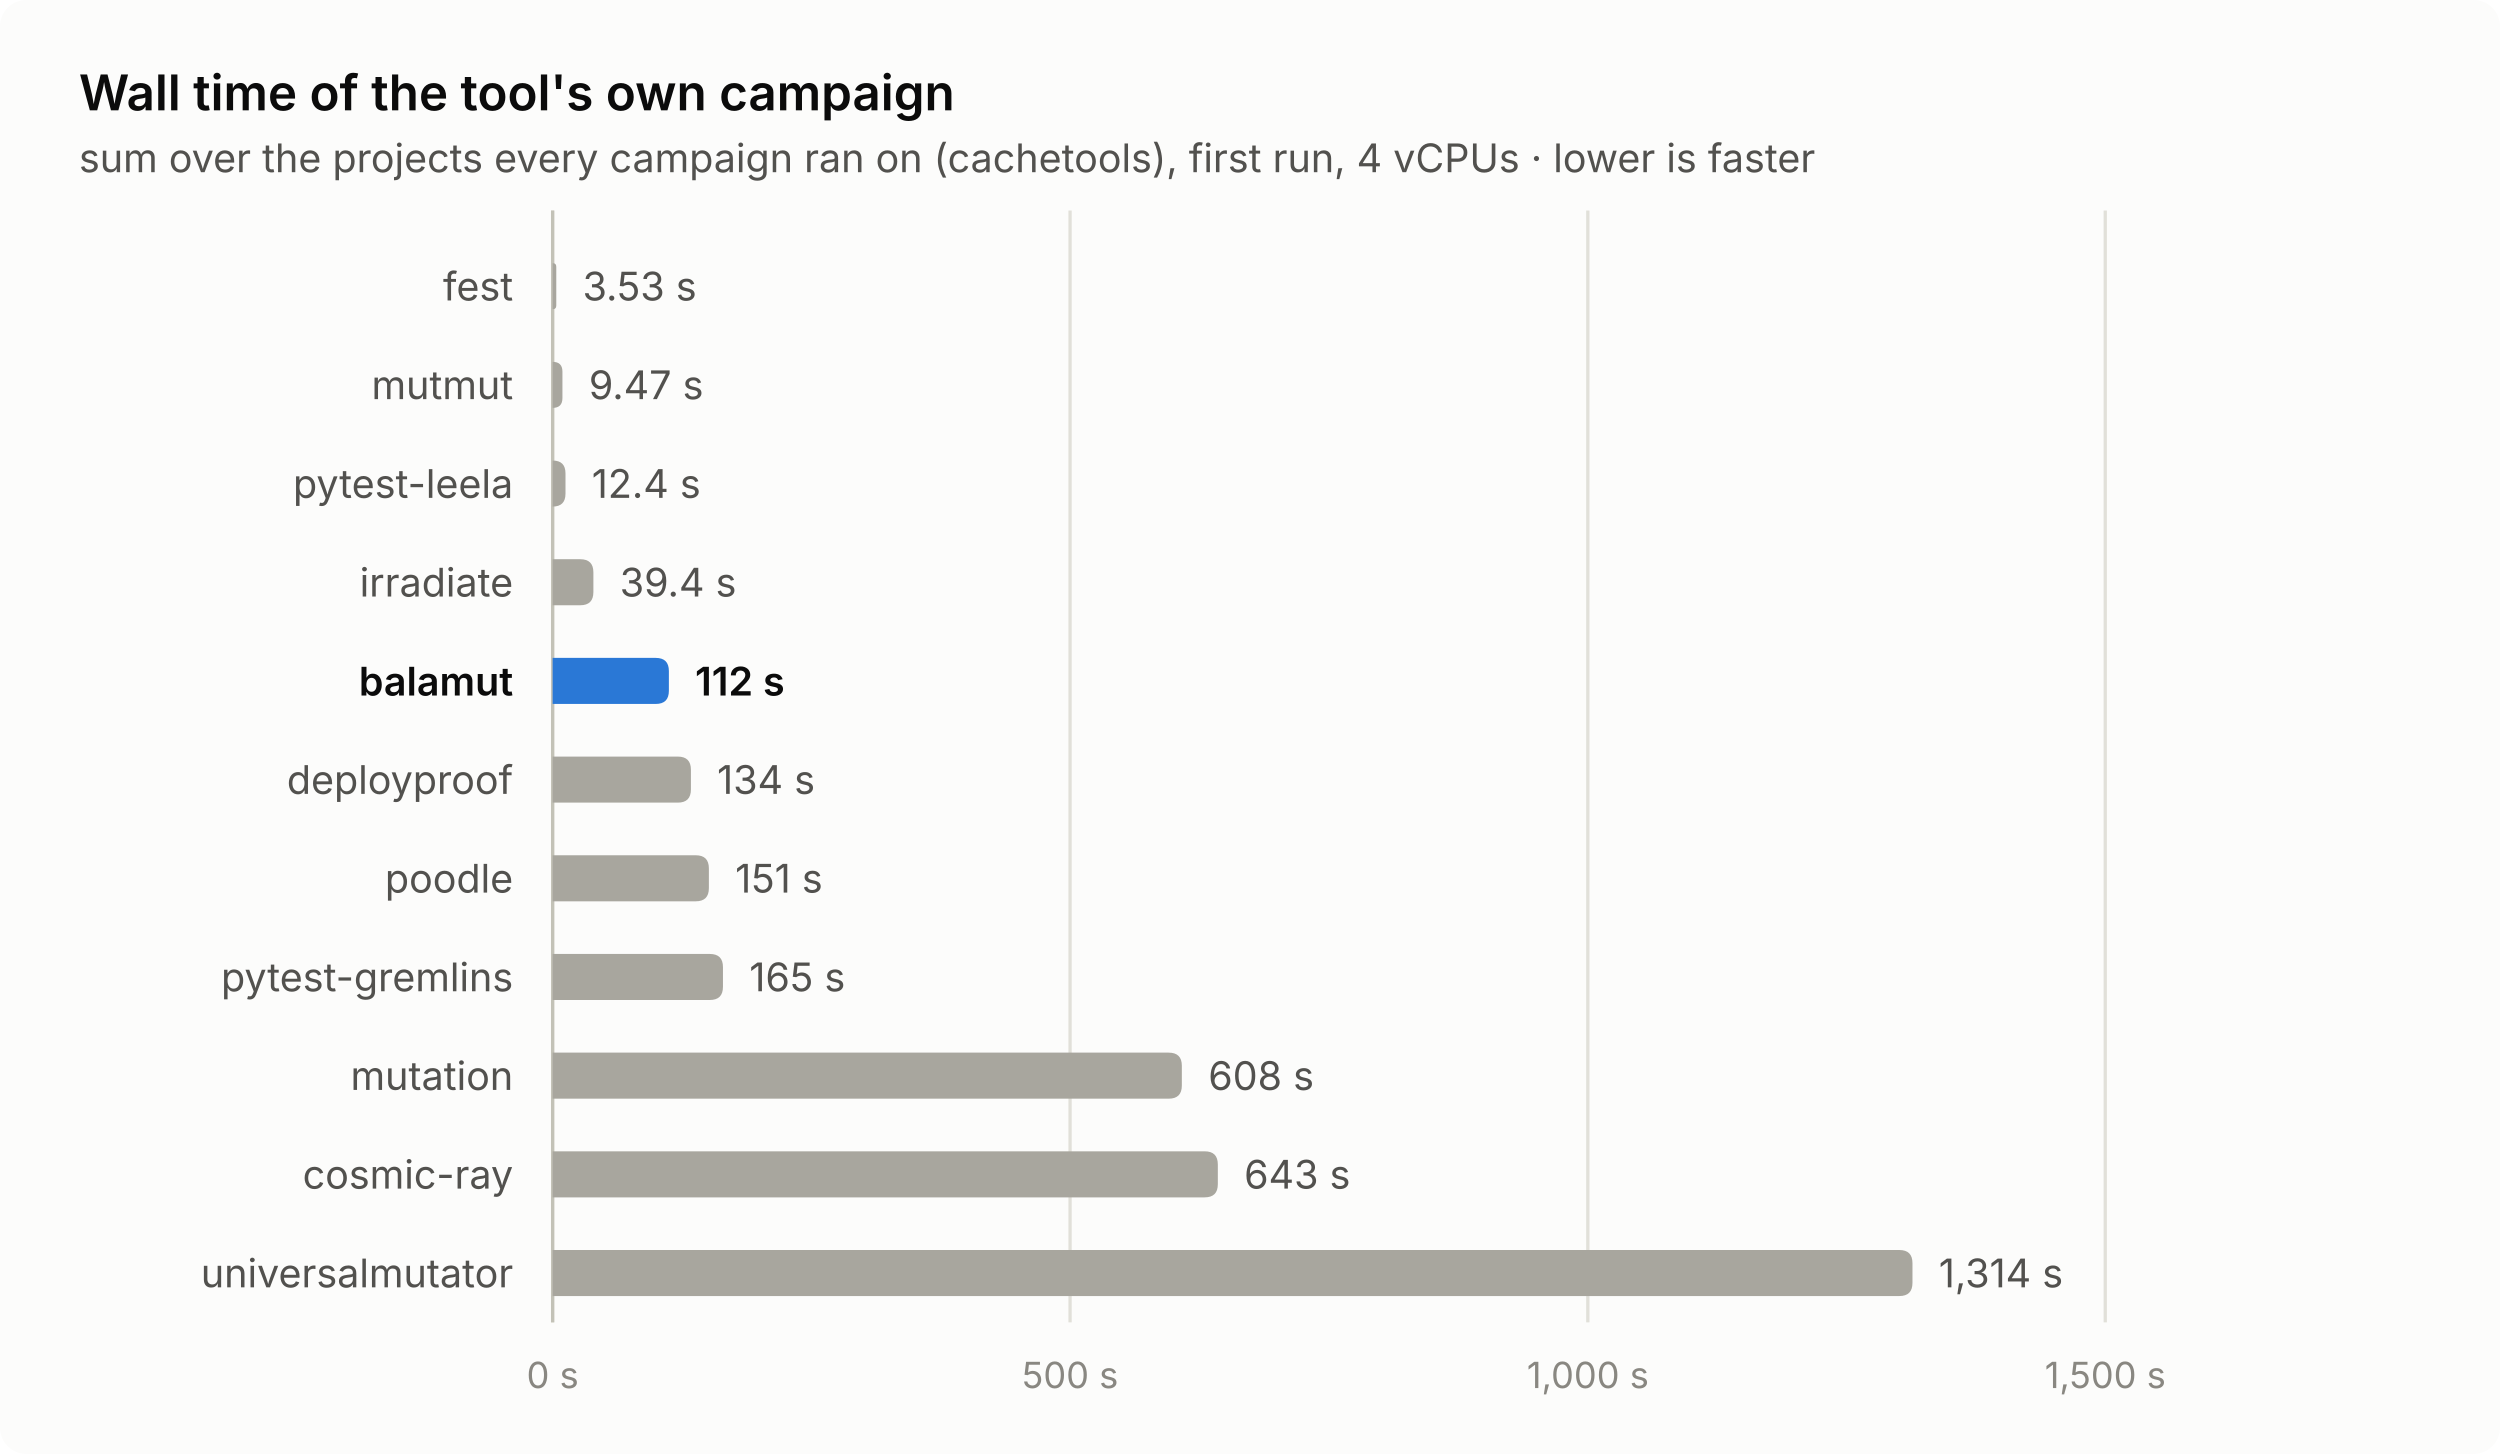
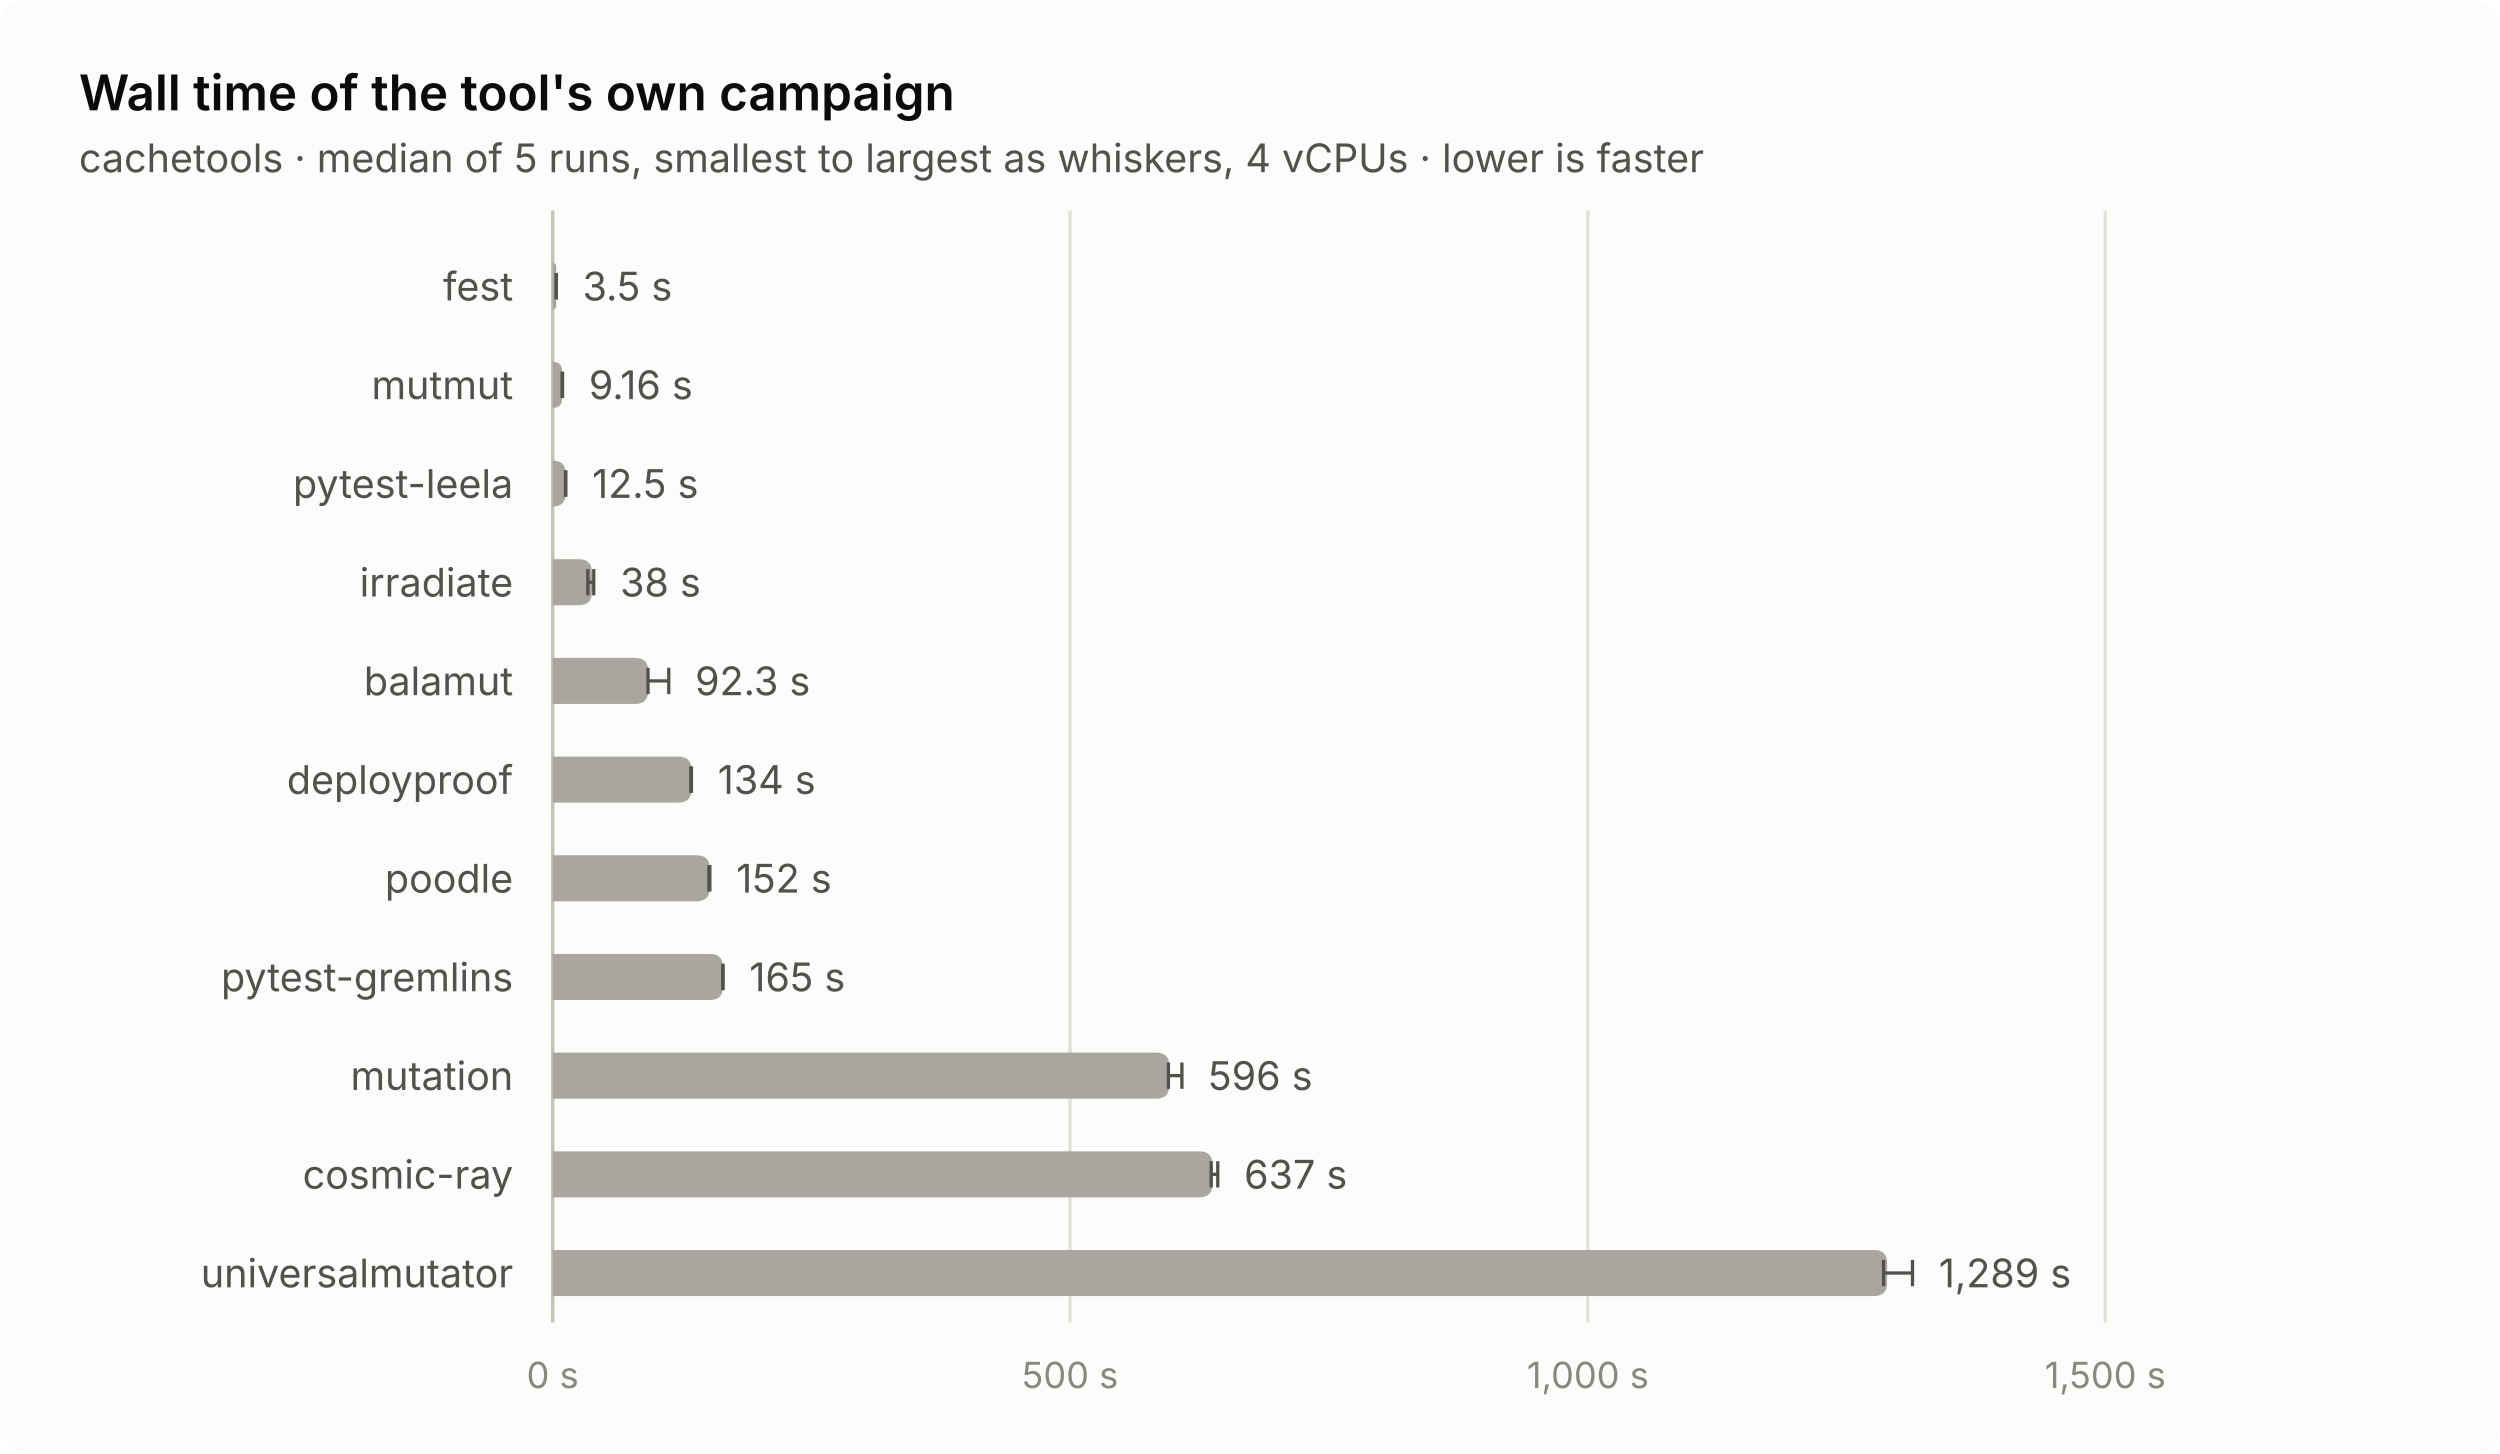
<svg xmlns="http://www.w3.org/2000/svg" width="760" height="442" viewBox="0 0 760 442" font-family="system-ui, -apple-system, &quot;Segoe UI&quot;, sans-serif" role="img" aria-label="Wall time of the tool's own campaign">
  <rect width="760" height="442" fill="#fcfcfb" rx="8" />
  <text x="24.0" y="28.0" fill="#0b0b0b" font-size="15" font-weight="600" text-anchor="start" dominant-baseline="middle">Wall time of the tool's own campaign</text>
-   <text x="24.0" y="48.0" fill="#52514e" font-size="12" font-weight="400" text-anchor="start" dominant-baseline="middle">sum over the projects every campaign ran on (cachetools), first run, 4 vCPUs · lower is faster</text>
+   <text x="24.0" y="48.0" fill="#52514e" font-size="12" font-weight="400" text-anchor="start" dominant-baseline="middle">cachetools · median of 5 runs, smallest to largest as whiskers, 4 vCPUs · lower is faster</text>
  <line x1="168.0" y1="64" x2="168.0" y2="402" stroke="#e1e0d9" stroke-width="1" />
  <text x="168.0" y="418.0" fill="#898781" font-size="11" font-weight="400" text-anchor="middle" dominant-baseline="middle">0 s</text>
  <line x1="325.3" y1="64" x2="325.3" y2="402" stroke="#e1e0d9" stroke-width="1" />
  <text x="325.3" y="418.0" fill="#898781" font-size="11" font-weight="400" text-anchor="middle" dominant-baseline="middle">500 s</text>
  <line x1="482.7" y1="64" x2="482.7" y2="402" stroke="#e1e0d9" stroke-width="1" />
  <text x="482.7" y="418.0" fill="#898781" font-size="11" font-weight="400" text-anchor="middle" dominant-baseline="middle">1,000 s</text>
  <line x1="640.0" y1="64" x2="640.0" y2="402" stroke="#e1e0d9" stroke-width="1" />
  <text x="640.0" y="418.0" fill="#898781" font-size="11" font-weight="400" text-anchor="middle" dominant-baseline="middle">1,500 s</text>
  <line x1="168" y1="64" x2="168" y2="402" stroke="#c3c2b7" stroke-width="1" />
  <text x="156.0" y="87.0" fill="#52514e" font-size="12" font-weight="400" text-anchor="end" dominant-baseline="middle">fest</text>
-   <path d="M168.00,80.00 H168.00 Q169.11,80.00 169.11,81.11 V92.89 Q169.11,94.00 168.00,94.00 H168.00 Z" fill="#a8a69e" />
-   <text x="177.1" y="87.0" fill="#52514e" font-size="12" font-weight="400" text-anchor="start" dominant-baseline="middle">3.53 s</text>
+   <path d="M168.00,80.00 H168.00 Q169.10,80.00 169.10,81.10 V92.90 Q169.10,94.00 168.00,94.00 H168.00 Z" fill="#a8a69e" />
+   <line x1="169.1" y1="87.0" x2="169.1" y2="87.0" stroke="#52514e" stroke-width="1" />
+   <line x1="169.1" y1="83.0" x2="169.1" y2="91.0" stroke="#52514e" stroke-width="1" />
+   <line x1="169.1" y1="83.0" x2="169.1" y2="91.0" stroke="#52514e" stroke-width="1" />
+   <text x="177.1" y="87.0" fill="#52514e" font-size="12" font-weight="400" text-anchor="start" dominant-baseline="middle">3.5 s</text>
  <text x="156.0" y="117.0" fill="#52514e" font-size="12" font-weight="400" text-anchor="end" dominant-baseline="middle">mutmut</text>
-   <path d="M168.00,110.00 H168.00 Q170.98,110.00 170.98,112.98 V121.02 Q170.98,124.00 168.00,124.00 H168.00 Z" fill="#a8a69e" />
-   <text x="179.0" y="117.0" fill="#52514e" font-size="12" font-weight="400" text-anchor="start" dominant-baseline="middle">9.47 s</text>
+   <path d="M168.00,110.00 H168.00 Q170.88,110.00 170.88,112.88 V121.12 Q170.88,124.00 168.00,124.00 H168.00 Z" fill="#a8a69e" />
+   <line x1="170.9" y1="117.0" x2="171.0" y2="117.0" stroke="#52514e" stroke-width="1" />
+   <line x1="170.9" y1="113.0" x2="170.9" y2="121.0" stroke="#52514e" stroke-width="1" />
+   <line x1="171.0" y1="113.0" x2="171.0" y2="121.0" stroke="#52514e" stroke-width="1" />
+   <text x="179.0" y="117.0" fill="#52514e" font-size="12" font-weight="400" text-anchor="start" dominant-baseline="middle">9.16 s</text>
  <text x="156.0" y="147.0" fill="#52514e" font-size="12" font-weight="400" text-anchor="end" dominant-baseline="middle">pytest-leela</text>
-   <path d="M168.00,140.00 H168.00 Q171.91,140.00 171.91,143.91 V150.09 Q171.91,154.00 168.00,154.00 H168.00 Z" fill="#a8a69e" />
-   <text x="179.9" y="147.0" fill="#52514e" font-size="12" font-weight="400" text-anchor="start" dominant-baseline="middle">12.4 s</text>
+   <path d="M168.00,140.00 H168.00 Q171.95,140.00 171.95,143.95 V150.05 Q171.95,154.00 168.00,154.00 H168.00 Z" fill="#a8a69e" />
+   <line x1="171.9" y1="147.0" x2="172.0" y2="147.0" stroke="#52514e" stroke-width="1" />
+   <line x1="171.9" y1="143.0" x2="171.9" y2="151.0" stroke="#52514e" stroke-width="1" />
+   <line x1="172.0" y1="143.0" x2="172.0" y2="151.0" stroke="#52514e" stroke-width="1" />
+   <text x="180.0" y="147.0" fill="#52514e" font-size="12" font-weight="400" text-anchor="start" dominant-baseline="middle">12.5 s</text>
  <text x="156.0" y="177.0" fill="#52514e" font-size="12" font-weight="400" text-anchor="end" dominant-baseline="middle">irradiate</text>
-   <path d="M168.00,170.00 H176.39 Q180.39,170.00 180.39,174.00 V180.00 Q180.39,184.00 176.39,184.00 H168.00 Z" fill="#a8a69e" />
-   <text x="188.4" y="177.0" fill="#52514e" font-size="12" font-weight="400" text-anchor="start" dominant-baseline="middle">39.4 s</text>
-   <text x="156.0" y="207.0" fill="#0b0b0b" font-size="12" font-weight="600" text-anchor="end" dominant-baseline="middle">balamut</text>
-   <path d="M168.00,200.00 H199.34 Q203.34,200.00 203.34,204.00 V210.00 Q203.34,214.00 199.34,214.00 H168.00 Z" fill="#2a78d6" />
-   <text x="211.3" y="207.0" fill="#0b0b0b" font-size="12" font-weight="600" text-anchor="start" dominant-baseline="middle">112 s</text>
+   <path d="M168.00,170.00 H175.95 Q179.95,170.00 179.95,174.00 V180.00 Q179.95,184.00 175.95,184.00 H168.00 Z" fill="#a8a69e" />
+   <line x1="178.7" y1="177.0" x2="180.5" y2="177.0" stroke="#52514e" stroke-width="1" />
+   <line x1="178.7" y1="173.0" x2="178.7" y2="181.0" stroke="#52514e" stroke-width="1" />
+   <line x1="180.5" y1="173.0" x2="180.5" y2="181.0" stroke="#52514e" stroke-width="1" />
+   <text x="188.5" y="177.0" fill="#52514e" font-size="12" font-weight="400" text-anchor="start" dominant-baseline="middle">38 s</text>
+   <text x="156.0" y="207.0" fill="#52514e" font-size="12" font-weight="400" text-anchor="end" dominant-baseline="middle">balamut</text>
+   <path d="M168.00,200.00 H193.05 Q197.05,200.00 197.05,204.00 V210.00 Q197.05,214.00 193.05,214.00 H168.00 Z" fill="#a8a69e" />
+   <line x1="197.0" y1="207.0" x2="203.3" y2="207.0" stroke="#52514e" stroke-width="1" />
+   <line x1="197.0" y1="203.0" x2="197.0" y2="211.0" stroke="#52514e" stroke-width="1" />
+   <line x1="203.3" y1="203.0" x2="203.3" y2="211.0" stroke="#52514e" stroke-width="1" />
+   <text x="211.3" y="207.0" fill="#52514e" font-size="12" font-weight="400" text-anchor="start" dominant-baseline="middle">92.3 s</text>
  <text x="156.0" y="237.0" fill="#52514e" font-size="12" font-weight="400" text-anchor="end" dominant-baseline="middle">deployproof</text>
-   <path d="M168.00,230.00 H206.04 Q210.04,230.00 210.04,234.00 V240.00 Q210.04,244.00 206.04,244.00 H168.00 Z" fill="#a8a69e" />
-   <text x="218.0" y="237.0" fill="#52514e" font-size="12" font-weight="400" text-anchor="start" dominant-baseline="middle">134 s</text>
+   <path d="M168.00,230.00 H206.21 Q210.21,230.00 210.21,234.00 V240.00 Q210.21,244.00 206.21,244.00 H168.00 Z" fill="#a8a69e" />
+   <line x1="210.0" y1="237.0" x2="210.2" y2="237.0" stroke="#52514e" stroke-width="1" />
+   <line x1="210.0" y1="233.0" x2="210.0" y2="241.0" stroke="#52514e" stroke-width="1" />
+   <line x1="210.2" y1="233.0" x2="210.2" y2="241.0" stroke="#52514e" stroke-width="1" />
+   <text x="218.2" y="237.0" fill="#52514e" font-size="12" font-weight="400" text-anchor="start" dominant-baseline="middle">134 s</text>
  <text x="156.0" y="267.0" fill="#52514e" font-size="12" font-weight="400" text-anchor="end" dominant-baseline="middle">poodle</text>
-   <path d="M168.00,260.00 H211.50 Q215.50,260.00 215.50,264.00 V270.00 Q215.50,274.00 211.50,274.00 H168.00 Z" fill="#a8a69e" />
-   <text x="223.5" y="267.0" fill="#52514e" font-size="12" font-weight="400" text-anchor="start" dominant-baseline="middle">151 s</text>
+   <path d="M168.00,260.00 H211.75 Q215.75,260.00 215.75,264.00 V270.00 Q215.75,274.00 211.75,274.00 H168.00 Z" fill="#a8a69e" />
+   <line x1="215.5" y1="267.0" x2="215.8" y2="267.0" stroke="#52514e" stroke-width="1" />
+   <line x1="215.5" y1="263.0" x2="215.5" y2="271.0" stroke="#52514e" stroke-width="1" />
+   <line x1="215.8" y1="263.0" x2="215.8" y2="271.0" stroke="#52514e" stroke-width="1" />
+   <text x="223.8" y="267.0" fill="#52514e" font-size="12" font-weight="400" text-anchor="start" dominant-baseline="middle">152 s</text>
  <text x="156.0" y="297.0" fill="#52514e" font-size="12" font-weight="400" text-anchor="end" dominant-baseline="middle">pytest-gremlins</text>
-   <path d="M168.00,290.00 H215.78 Q219.78,290.00 219.78,294.00 V300.00 Q219.78,304.00 215.78,304.00 H168.00 Z" fill="#a8a69e" />
+   <path d="M168.00,290.00 H215.79 Q219.79,290.00 219.79,294.00 V300.00 Q219.79,304.00 215.79,304.00 H168.00 Z" fill="#a8a69e" />
+   <line x1="219.7" y1="297.0" x2="219.8" y2="297.0" stroke="#52514e" stroke-width="1" />
+   <line x1="219.7" y1="293.0" x2="219.7" y2="301.0" stroke="#52514e" stroke-width="1" />
+   <line x1="219.8" y1="293.0" x2="219.8" y2="301.0" stroke="#52514e" stroke-width="1" />
  <text x="227.8" y="297.0" fill="#52514e" font-size="12" font-weight="400" text-anchor="start" dominant-baseline="middle">165 s</text>
  <text x="156.0" y="327.0" fill="#52514e" font-size="12" font-weight="400" text-anchor="end" dominant-baseline="middle">mutation</text>
-   <path d="M168.00,320.00 H355.28 Q359.28,320.00 359.28,324.00 V330.00 Q359.28,334.00 355.28,334.00 H168.00 Z" fill="#a8a69e" />
-   <text x="367.3" y="327.0" fill="#52514e" font-size="12" font-weight="400" text-anchor="start" dominant-baseline="middle">608 s</text>
+   <path d="M168.00,320.00 H351.46 Q355.46,320.00 355.46,324.00 V330.00 Q355.46,334.00 351.46,334.00 H168.00 Z" fill="#a8a69e" />
+   <line x1="355.2" y1="327.0" x2="359.3" y2="327.0" stroke="#52514e" stroke-width="1" />
+   <line x1="355.2" y1="323.0" x2="355.2" y2="331.0" stroke="#52514e" stroke-width="1" />
+   <line x1="359.3" y1="323.0" x2="359.3" y2="331.0" stroke="#52514e" stroke-width="1" />
+   <text x="367.3" y="327.0" fill="#52514e" font-size="12" font-weight="400" text-anchor="start" dominant-baseline="middle">596 s</text>
  <text x="156.0" y="357.0" fill="#52514e" font-size="12" font-weight="400" text-anchor="end" dominant-baseline="middle">cosmic-ray</text>
-   <path d="M168.00,350.00 H366.22 Q370.22,350.00 370.22,354.00 V360.00 Q370.22,364.00 366.22,364.00 H168.00 Z" fill="#a8a69e" />
-   <text x="378.2" y="357.0" fill="#52514e" font-size="12" font-weight="400" text-anchor="start" dominant-baseline="middle">643 s</text>
+   <path d="M168.00,350.00 H364.58 Q368.58,350.00 368.58,354.00 V360.00 Q368.58,364.00 364.58,364.00 H168.00 Z" fill="#a8a69e" />
+   <line x1="368.2" y1="357.0" x2="370.2" y2="357.0" stroke="#52514e" stroke-width="1" />
+   <line x1="368.2" y1="353.0" x2="368.2" y2="361.0" stroke="#52514e" stroke-width="1" />
+   <line x1="370.2" y1="353.0" x2="370.2" y2="361.0" stroke="#52514e" stroke-width="1" />
+   <text x="378.2" y="357.0" fill="#52514e" font-size="12" font-weight="400" text-anchor="start" dominant-baseline="middle">637 s</text>
  <text x="156.0" y="387.0" fill="#52514e" font-size="12" font-weight="400" text-anchor="end" dominant-baseline="middle">universalmutator</text>
-   <path d="M168.00,380.00 H577.39 Q581.39,380.00 581.39,384.00 V390.00 Q581.39,394.00 577.39,394.00 H168.00 Z" fill="#a8a69e" />
-   <text x="589.4" y="387.0" fill="#52514e" font-size="12" font-weight="400" text-anchor="start" dominant-baseline="middle">1,314 s</text>
+   <path d="M168.00,380.00 H569.69 Q573.69,380.00 573.69,384.00 V390.00 Q573.69,394.00 569.69,394.00 H168.00 Z" fill="#a8a69e" />
+   <line x1="572.6" y1="387.0" x2="581.4" y2="387.0" stroke="#52514e" stroke-width="1" />
+   <line x1="572.6" y1="383.0" x2="572.6" y2="391.0" stroke="#52514e" stroke-width="1" />
+   <line x1="581.4" y1="383.0" x2="581.4" y2="391.0" stroke="#52514e" stroke-width="1" />
+   <text x="589.4" y="387.0" fill="#52514e" font-size="12" font-weight="400" text-anchor="start" dominant-baseline="middle">1,289 s</text>
</svg>
